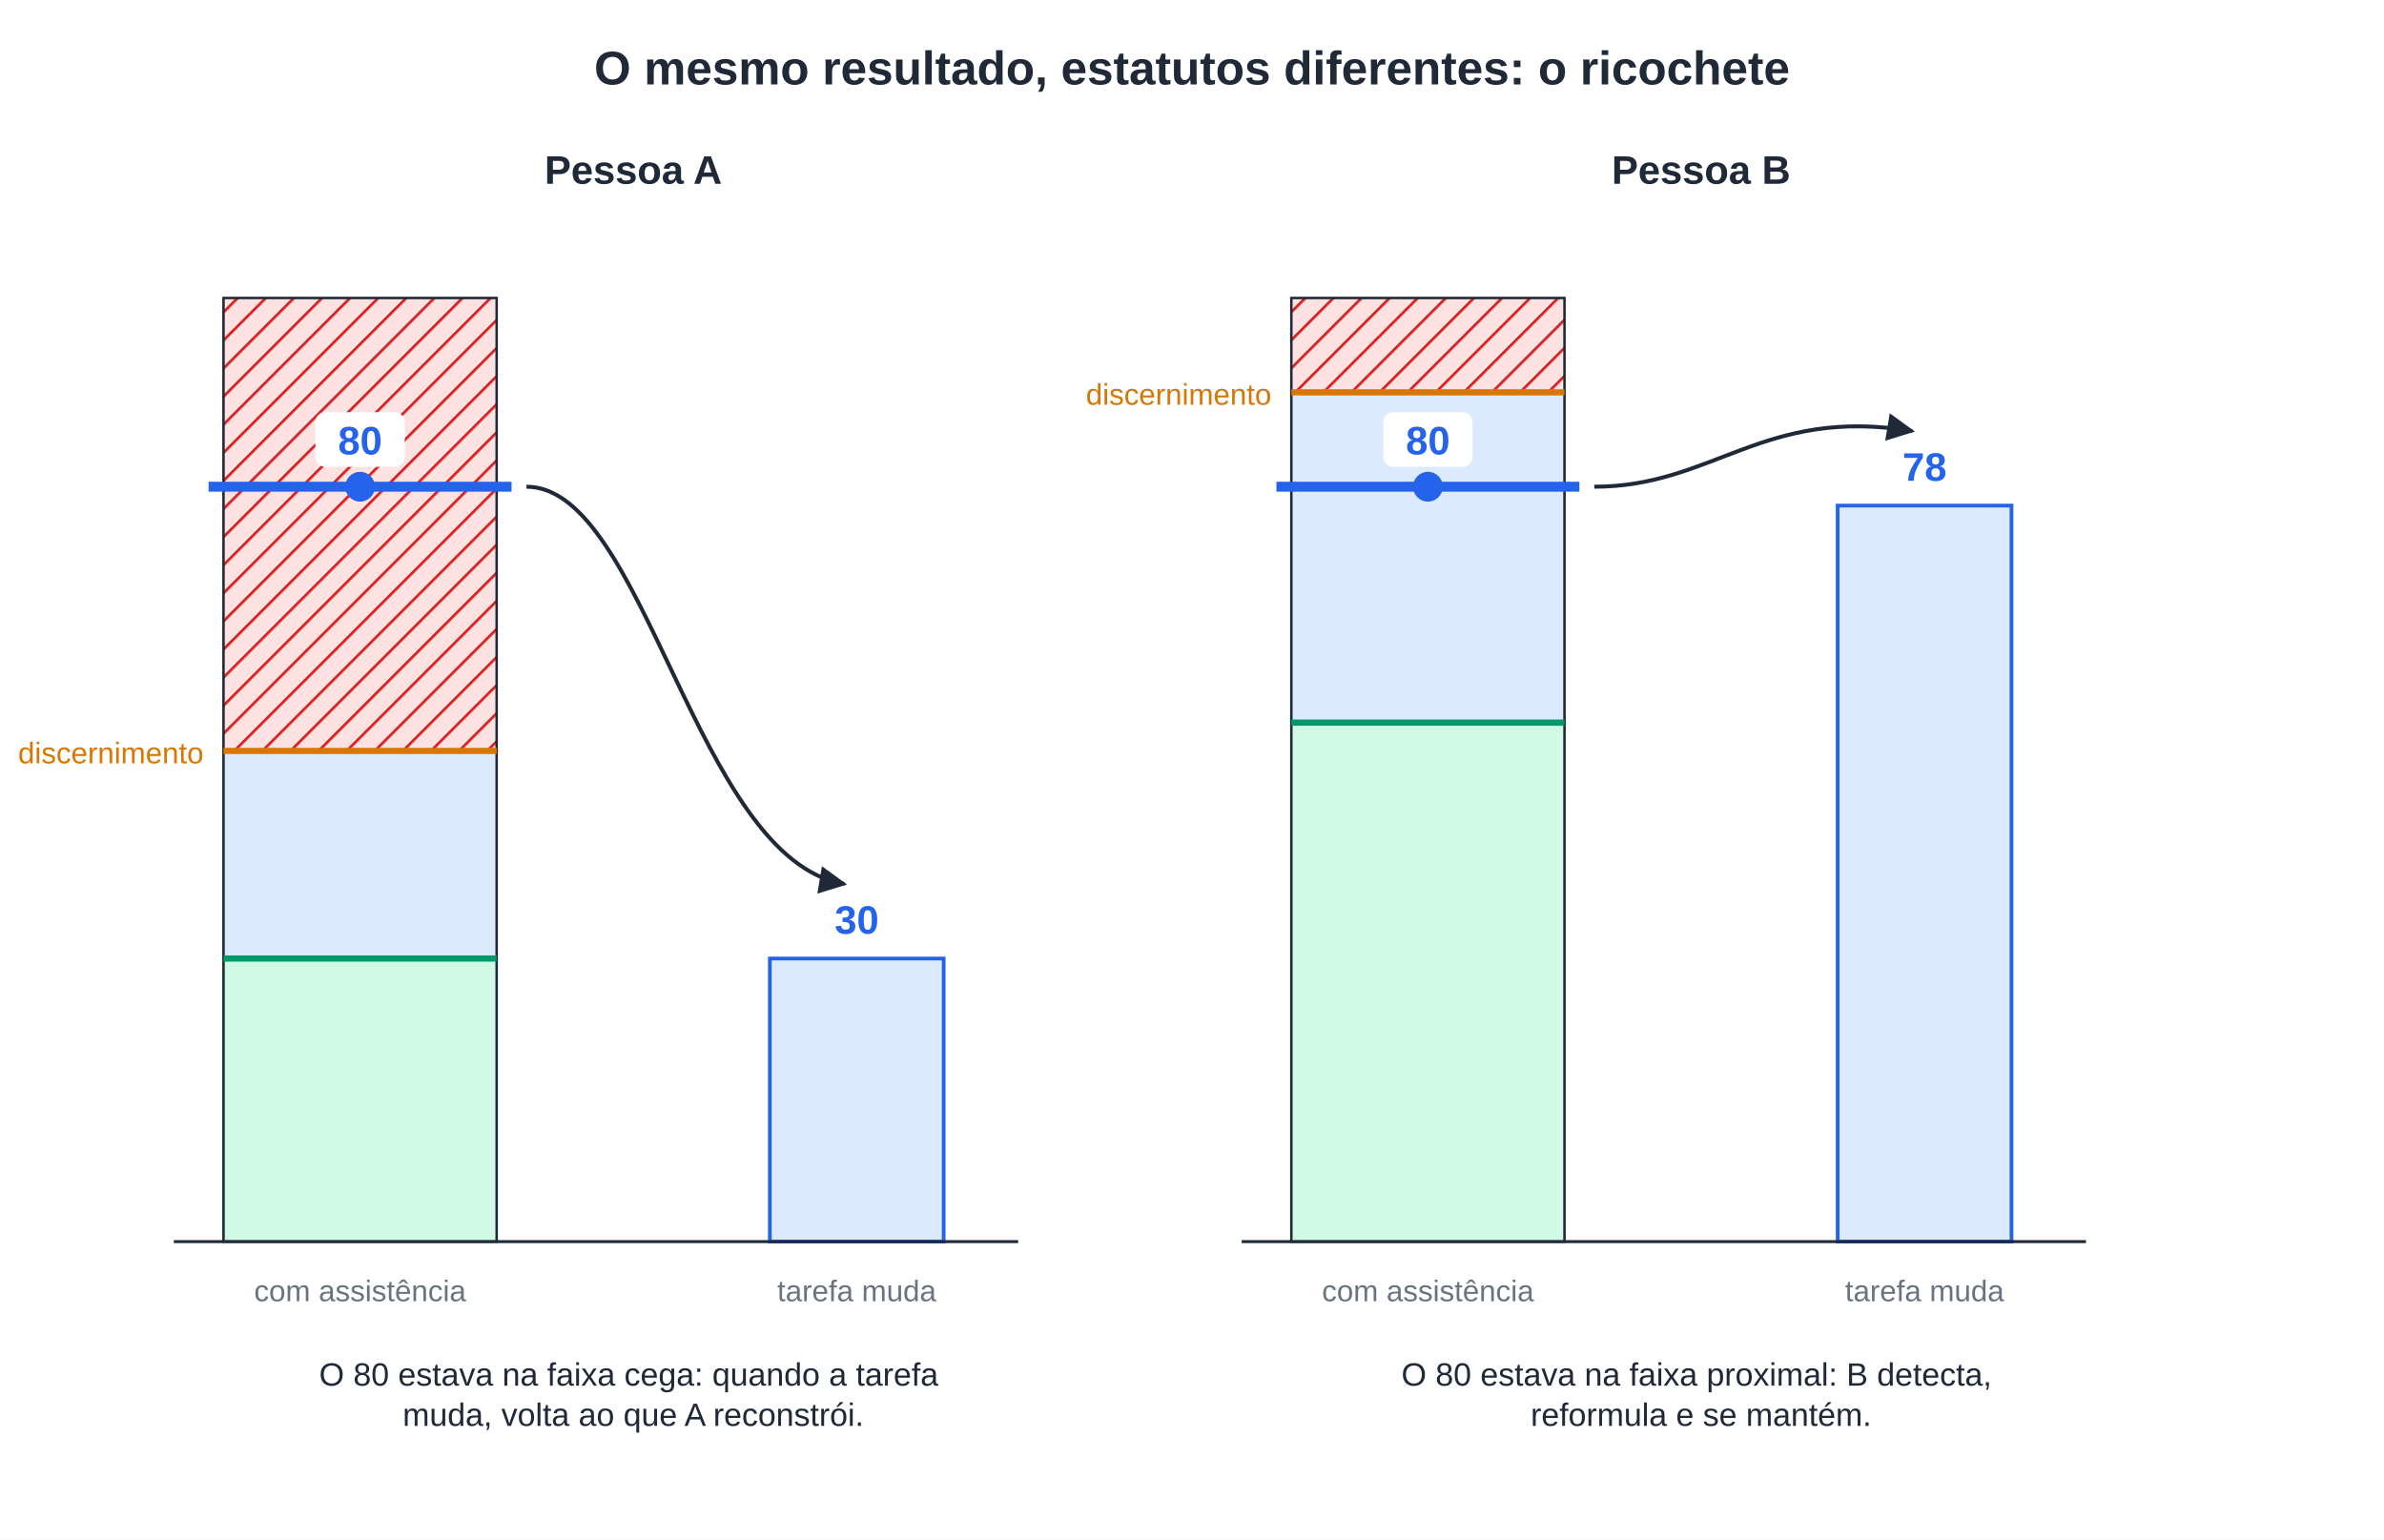
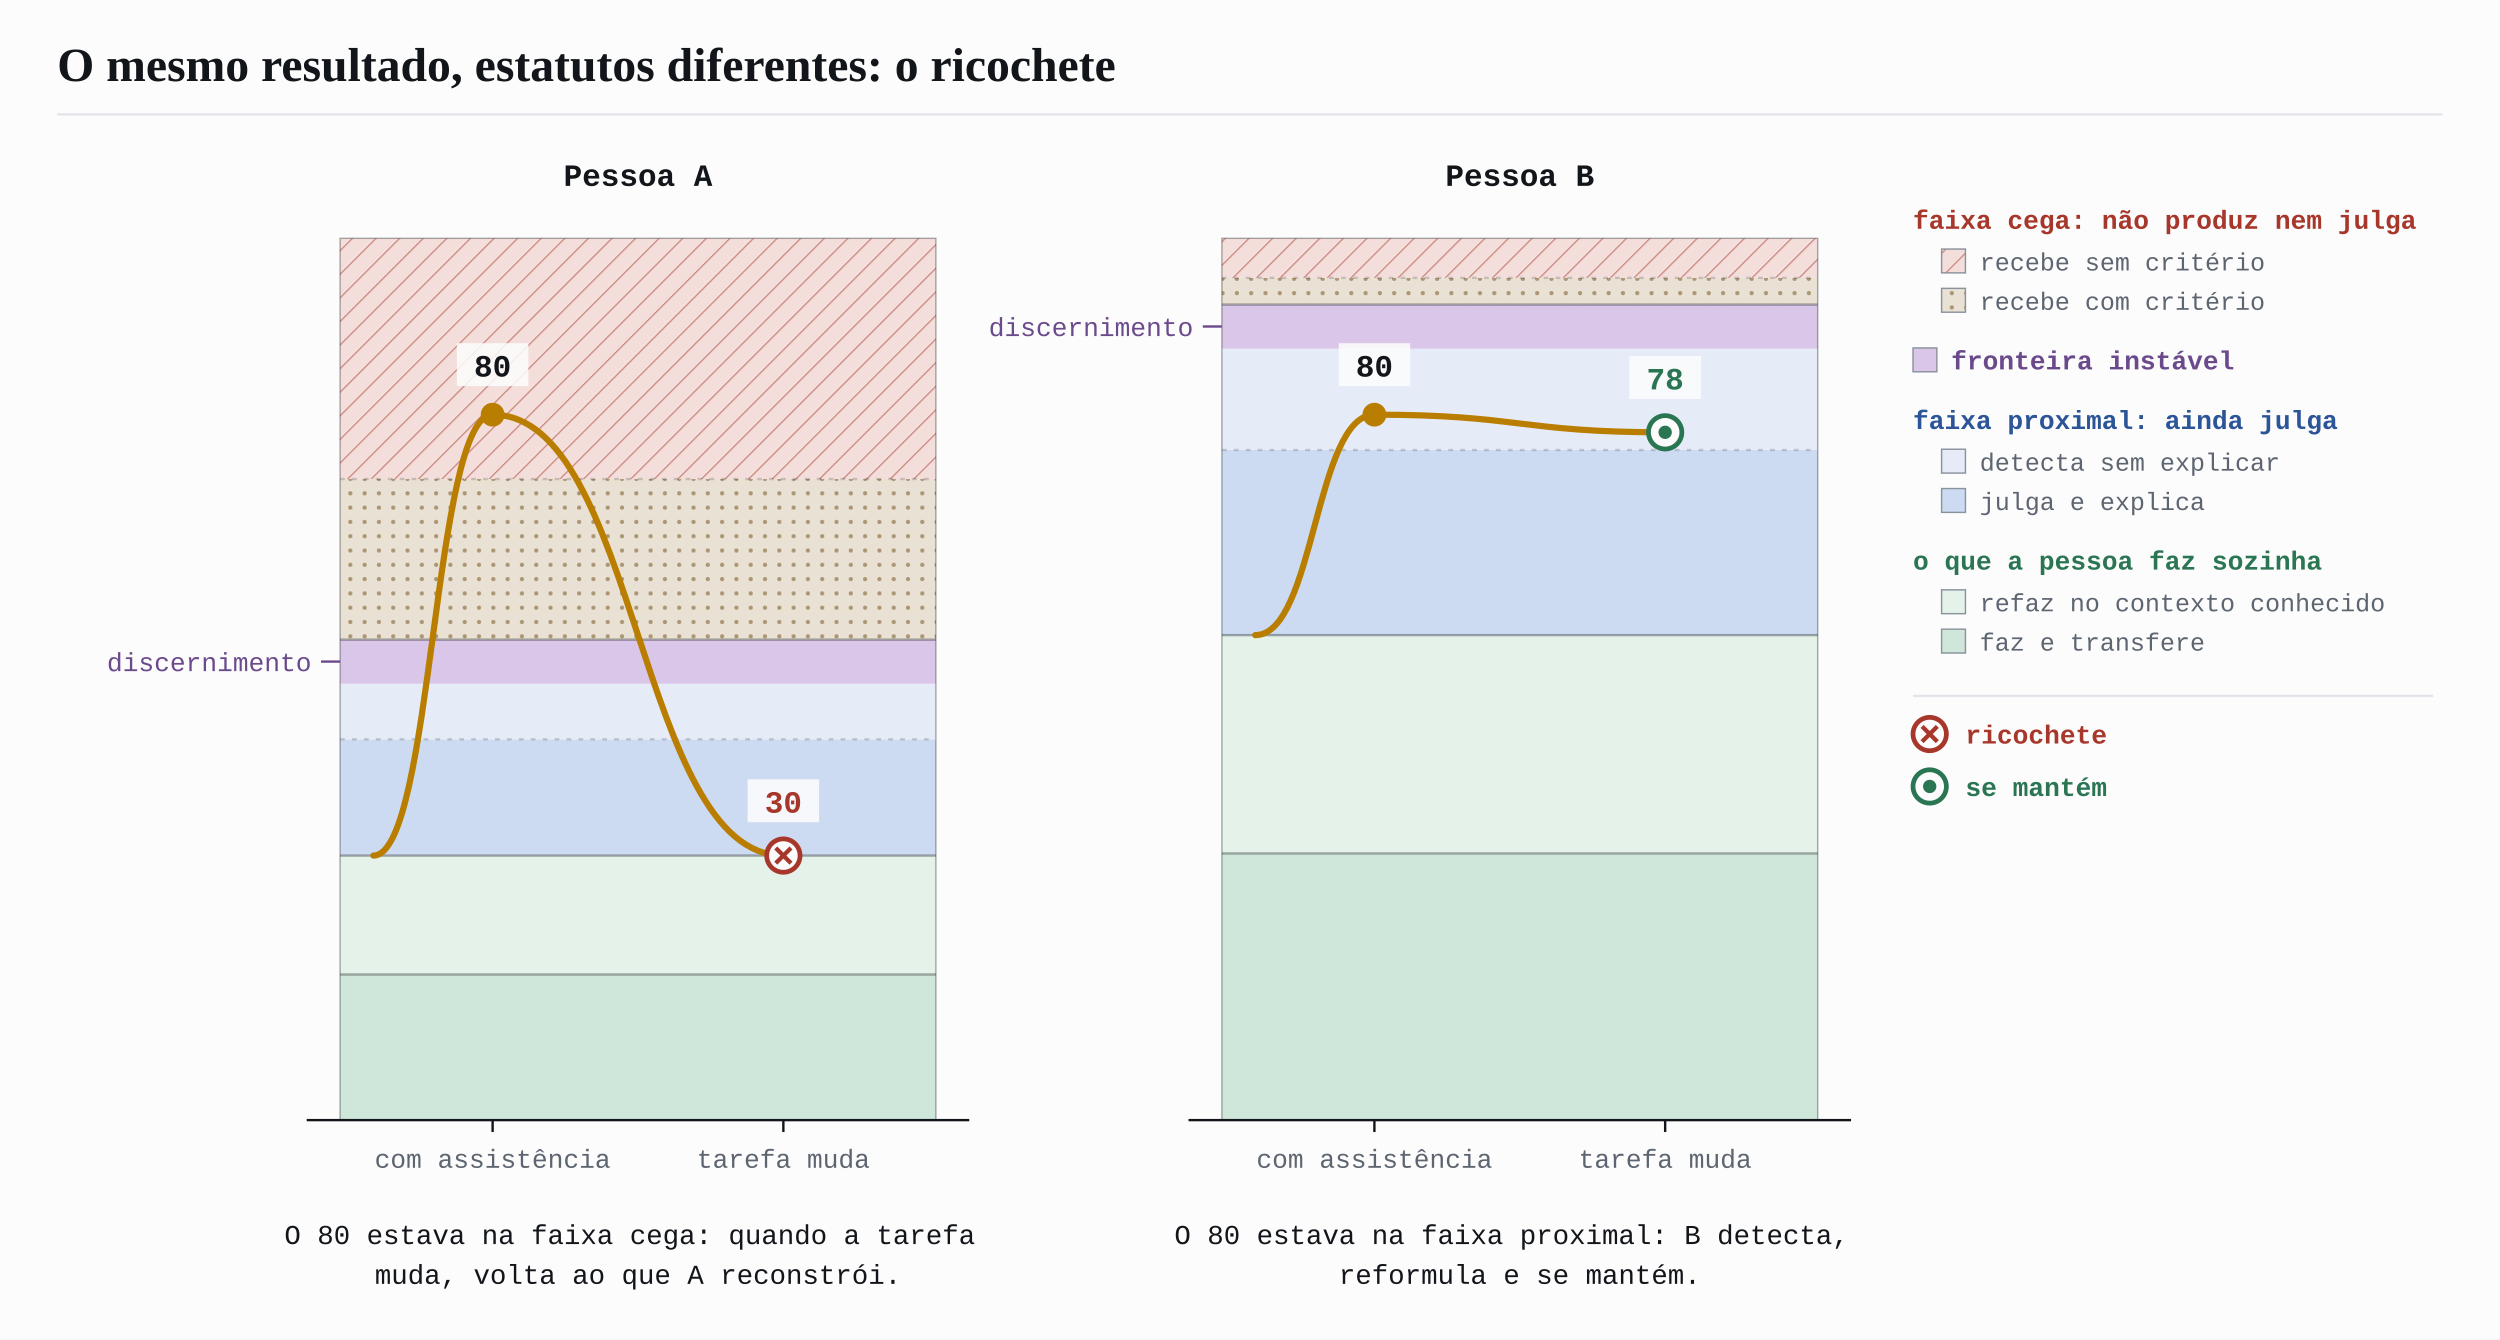
- <svg xmlns="http://www.w3.org/2000/svg" width="960" height="620" viewBox="0 0 960 620" role="img" aria-label="O mesmo resultado, estatutos diferentes: o ricochete">
+ <svg xmlns="http://www.w3.org/2000/svg" width="1049" height="562" viewBox="0 0 1049 562" role="img" aria-label="O mesmo resultado, estatutos diferentes: o ricochete">
  <defs>
-     <pattern id="hatch" width="8" height="8" patternUnits="userSpaceOnUse" patternTransform="rotate(45)">
-       <rect width="8" height="8" fill="#fee2e2" />
-       <line x1="0" y1="0" x2="0" y2="8" stroke="#dc2626" stroke-width="2.2" />
+     <pattern id="hatch" width="7" height="7" patternUnits="userSpaceOnUse" patternTransform="rotate(45)">
+       <rect width="7" height="7" fill="#f3dedb" />
+       <line x1="0" y1="0" x2="0" y2="7" stroke="#a8372b" stroke-width="1.1" stroke-opacity="0.5" />
    </pattern>
-     <marker id="arrow" viewBox="0 0 10 10" refX="9" refY="5" markerWidth="7" markerHeight="7" orient="auto-start-reverse">
-       <path d="M0,0 L10,5 L0,10 z" fill="#1f2937" />
+     <pattern id="dots" width="6" height="6" patternUnits="userSpaceOnUse">
+       <rect width="6" height="6" fill="#e9e1d3" />
+       <circle cx="3" cy="3" r="0.9" fill="#7a5d2c" fill-opacity="0.55" />
+     </pattern>
+     <marker id="arrow" viewBox="0 0 10 10" refX="9" refY="5" markerWidth="6" markerHeight="6" orient="auto-start-reverse">
+       <path d="M0,1 L9,5 L0,9 z" fill="#121519" />
    </marker>
-     <marker id="arrowm" viewBox="0 0 10 10" refX="9" refY="5" markerWidth="7" markerHeight="7" orient="auto-start-reverse">
-       <path d="M0,0 L10,5 L0,10 z" fill="#6b7280" />
+     <marker id="arrowm" viewBox="0 0 10 10" refX="9" refY="5" markerWidth="6" markerHeight="6" orient="auto-start-reverse">
+       <path d="M0,1 L9,5 L0,9 z" fill="#8a929c" />
+     </marker>
+     <marker id="arrowb" viewBox="0 0 10 10" refX="9" refY="5" markerWidth="6" markerHeight="6" orient="auto-start-reverse">
+       <path d="M0,1 L9,5 L0,9 z" fill="#a8372b" />
+     </marker>
+     <marker id="arrowg" viewBox="0 0 10 10" refX="9" refY="5" markerWidth="6" markerHeight="6" orient="auto-start-reverse">
+       <path d="M0,1 L9,5 L0,9 z" fill="#2a7552" />
    </marker>
  </defs>
-   <rect x="0" y="0" width="960" height="620" fill="#ffffff" stroke="none" stroke-width="0" rx="0" />
-   <text x="480.0" y="34" font-family="Arial, Helvetica, sans-serif" font-size="19" fill="#1f2937" text-anchor="middle" font-weight="bold">
-     <tspan x="480.0" dy="0.0">O mesmo resultado, estatutos diferentes: o ricochete</tspan>
+   <rect x="0.0" y="0.0" width="1048.9" height="562.0" fill="#fcfcfd" stroke="none" stroke-width="0" />
+   <text x="24.0" y="34.0" font-family="'Source Serif 4', Georgia, 'Times New Roman', serif" font-size="20" fill="#121519" text-anchor="start" font-weight="600">
+     <tspan x="24.0" dy="0.0">O mesmo resultado, estatutos diferentes: o ricochete</tspan>
  </text>
-   <text x="255" y="74" font-family="Arial, Helvetica, sans-serif" font-size="16" fill="#1f2937" text-anchor="middle" font-weight="bold">
-     <tspan x="255" dy="0.0">Pessoa A</tspan>
+   <line x1="24.0" y1="48.0" x2="1024.9" y2="48.0" stroke="#e2e5e9" stroke-width="1" />
+   <text x="267.7" y="78.0" font-family="'JetBrains Mono', ui-monospace, SFMono-Regular, Menlo, Consolas, 'Liberation Mono', monospace" font-size="13" fill="#121519" text-anchor="middle" font-weight="700">
+     <tspan x="267.7" dy="0.0">Pessoa A</tspan>
  </text>
-   <rect x="90" y="120.0" width="110" height="182.4" fill="url(#hatch)" stroke="none" stroke-width="0" rx="0" />
-   <rect x="90" y="302.4" width="110" height="83.6" fill="#dbeafe" stroke="none" stroke-width="0" rx="0" />
-   <rect x="90" y="386.0" width="110" height="114.0" fill="#d1fae5" stroke="none" stroke-width="0" rx="0" />
-   <rect x="90" y="120.0" width="110" height="380.0" fill="none" stroke="#1f2937" stroke-width="1" rx="0" />
-   <line x1="90" y1="302.4" x2="200" y2="302.4" stroke="#d97706" stroke-width="2.5" />
-   <line x1="90" y1="386.0" x2="200" y2="386.0" stroke="#059669" stroke-width="2.5" />
-   <text x="82" y="307.4" font-family="Arial, Helvetica, sans-serif" font-size="12" fill="#d97706" text-anchor="end" font-weight="normal">
-     <tspan x="82" dy="0.0">discernimento</tspan>
+   <rect x="142.7" y="408.9" width="250.0" height="61.1" fill="#cfe7da" stroke="none" stroke-width="0" />
+   <rect x="142.7" y="359.0" width="250.0" height="49.9" fill="#e4f2ea" stroke="none" stroke-width="0" />
+   <rect x="142.7" y="310.2" width="250.0" height="48.8" fill="#cddbf2" stroke="none" stroke-width="0" />
+   <rect x="142.7" y="286.9" width="250.0" height="23.3" fill="#e5ecf8" stroke="none" stroke-width="0" />
+   <rect x="142.7" y="268.4" width="250.0" height="18.5" fill="#d9c6e8" stroke="none" stroke-width="0" />
+   <rect x="142.7" y="201.0" width="250.0" height="67.3" fill="url(#dots)" stroke="none" stroke-width="0" />
+   <rect x="142.7" y="100.0" width="250.0" height="101.0" fill="url(#hatch)" stroke="none" stroke-width="0" />
+   <line x1="142.7" y1="408.9" x2="392.7" y2="408.9" stroke="#121519" stroke-width="1" stroke-opacity="0.35" />
+   <line x1="142.7" y1="359.0" x2="392.7" y2="359.0" stroke="#121519" stroke-width="1" stroke-opacity="0.35" />
+   <line x1="142.7" y1="310.2" x2="392.7" y2="310.2" stroke="#121519" stroke-width="1" stroke-dasharray="2 3" stroke-opacity="0.18" />
+   <line x1="142.7" y1="268.4" x2="392.7" y2="268.4" stroke="#121519" stroke-width="1" stroke-opacity="0.35" />
+   <line x1="142.7" y1="201.0" x2="392.7" y2="201.0" stroke="#121519" stroke-width="1" stroke-dasharray="2 3" stroke-opacity="0.18" />
+   <rect x="142.7" y="100.0" width="250.0" height="370.0" fill="none" stroke="#121519" stroke-width="0.6" stroke-opacity="0.35" />
+   <line x1="134.7" y1="277.6" x2="142.7" y2="277.6" stroke="#6b4a8c" stroke-width="1" />
+   <text x="130.7" y="281.6" font-family="'JetBrains Mono', ui-monospace, SFMono-Regular, Menlo, Consolas, 'Liberation Mono', monospace" font-size="11" fill="#6b4a8c" text-anchor="end" font-weight="400">
+     <tspan x="130.7" dy="0.0">discernimento</tspan>
  </text>
-   <line x1="84" y1="196.0" x2="206" y2="196.0" stroke="#2563eb" stroke-width="4" />
-   <circle cx="145" cy="196.0" r="6" fill="#2563eb" />
-   <rect x="127" y="166.0" width="36" height="22" fill="#ffffff" stroke="none" stroke-width="0" rx="4" />
-   <text x="145" y="183.0" font-family="Arial, Helvetica, sans-serif" font-size="16" fill="#2563eb" text-anchor="middle" font-weight="bold">
-     <tspan x="145" dy="0.0">80</tspan>
+   <line x1="206.7" y1="470.0" x2="206.7" y2="475.0" stroke="#121519" stroke-width="1" />
+   <line x1="328.7" y1="470.0" x2="328.7" y2="475.0" stroke="#121519" stroke-width="1" />
+   <text x="206.7" y="490.0" font-family="'JetBrains Mono', ui-monospace, SFMono-Regular, Menlo, Consolas, 'Liberation Mono', monospace" font-size="11" fill="#5d6570" text-anchor="middle" font-weight="400">
+     <tspan x="206.7" dy="0.0">com assistência</tspan>
  </text>
-   <text x="145" y="524" font-family="Arial, Helvetica, sans-serif" font-size="12" fill="#6b7280" text-anchor="middle" font-weight="normal">
-     <tspan x="145" dy="0.0">com assistência</tspan>
+   <text x="328.7" y="490.0" font-family="'JetBrains Mono', ui-monospace, SFMono-Regular, Menlo, Consolas, 'Liberation Mono', monospace" font-size="11" fill="#5d6570" text-anchor="middle" font-weight="400">
+     <tspan x="328.7" dy="0.0">tarefa muda</tspan>
  </text>
-   <rect x="310" y="386.0" width="70" height="114.0" fill="#dbeafe" stroke="#2563eb" stroke-width="1.5" rx="0" />
-   <text x="345" y="376.0" font-family="Arial, Helvetica, sans-serif" font-size="16" fill="#2563eb" text-anchor="middle" font-weight="bold">
-     <tspan x="345" dy="0.0">30</tspan>
+   <path d="M 156.7 359.0 C 181.7 359.0, 181.7 174.0, 206.7 174.0 C 267.7 174.0, 267.7 359.0, 328.7 359.0" fill="none" stroke="#b97d00" stroke-width="2.6" stroke-linecap="round" />
+   <circle cx="206.7" cy="174.0" r="5" fill="#b97d00" />
+   <circle cx="328.7" cy="359.0" r="7" fill="#fcfcfd" stroke="#a8372b" stroke-width="2" />
+   <path d="M 325.5 355.8 L 331.9 362.2 M 331.9 355.8 L 325.5 362.2" fill="none" stroke="#a8372b" stroke-width="1.8" />
+   <rect x="191.7" y="144.0" width="30.0" height="18.0" fill="#fcfcfd" stroke="none" stroke-width="0" fill-opacity="0.85" />
+   <text x="206.7" y="158.0" font-family="'JetBrains Mono', ui-monospace, SFMono-Regular, Menlo, Consolas, 'Liberation Mono', monospace" font-size="13" fill="#121519" text-anchor="middle" font-weight="700">
+     <tspan x="206.7" dy="0.0">80</tspan>
  </text>
-   <text x="345" y="524" font-family="Arial, Helvetica, sans-serif" font-size="12" fill="#6b7280" text-anchor="middle" font-weight="normal">
-     <tspan x="345" dy="0.0">tarefa muda</tspan>
+   <rect x="313.7" y="327.0" width="30.0" height="18.0" fill="#fcfcfd" stroke="none" stroke-width="0" fill-opacity="0.85" />
+   <text x="328.7" y="341.0" font-family="'JetBrains Mono', ui-monospace, SFMono-Regular, Menlo, Consolas, 'Liberation Mono', monospace" font-size="13" fill="#a8372b" text-anchor="middle" font-weight="700">
+     <tspan x="328.7" dy="0.0">30</tspan>
  </text>
-   <path d="M 212 196.0 C 260 196.0, 280 346.0, 340 356.0" fill="none" stroke="#1f2937" stroke-width="1.6" marker-end="url(#arrow)" />
-   <line x1="70" y1="500" x2="410" y2="500" stroke="#1f2937" stroke-width="1.2" />
-   <text x="255" y="558" font-family="Arial, Helvetica, sans-serif" font-size="13" fill="#1f2937" text-anchor="middle" font-weight="normal">
-     <tspan x="255" dy="0.0">O 80 estava na faixa cega: quando a tarefa</tspan>
-     <tspan x="255" dy="16.2">muda, volta ao que A reconstrói.</tspan>
+   <line x1="128.7" y1="470.0" x2="406.7" y2="470.0" stroke="#121519" stroke-width="1" />
+   <text x="267.7" y="522.0" font-family="'JetBrains Mono', ui-monospace, SFMono-Regular, Menlo, Consolas, 'Liberation Mono', monospace" font-size="11.5" fill="#121519" text-anchor="middle" font-weight="400">
+     <tspan x="267.7" dy="0.0">O 80 estava na faixa cega: quando a tarefa</tspan>
+     <tspan x="267.7" dy="16.7">muda, volta ao que A reconstrói.</tspan>
  </text>
-   <text x="685" y="74" font-family="Arial, Helvetica, sans-serif" font-size="16" fill="#1f2937" text-anchor="middle" font-weight="bold">
-     <tspan x="685" dy="0.0">Pessoa B</tspan>
+   <text x="637.7" y="78.0" font-family="'JetBrains Mono', ui-monospace, SFMono-Regular, Menlo, Consolas, 'Liberation Mono', monospace" font-size="13" fill="#121519" text-anchor="middle" font-weight="700">
+     <tspan x="637.7" dy="0.0">Pessoa B</tspan>
  </text>
-   <rect x="520" y="120.0" width="110" height="38.0" fill="url(#hatch)" stroke="none" stroke-width="0" rx="0" />
-   <rect x="520" y="158.0" width="110" height="133.0" fill="#dbeafe" stroke="none" stroke-width="0" rx="0" />
-   <rect x="520" y="291.0" width="110" height="209.0" fill="#d1fae5" stroke="none" stroke-width="0" rx="0" />
-   <rect x="520" y="120.0" width="110" height="380.0" fill="none" stroke="#1f2937" stroke-width="1" rx="0" />
-   <line x1="520" y1="158.0" x2="630" y2="158.0" stroke="#d97706" stroke-width="2.5" />
-   <line x1="520" y1="291.0" x2="630" y2="291.0" stroke="#059669" stroke-width="2.5" />
-   <text x="512" y="163.0" font-family="Arial, Helvetica, sans-serif" font-size="12" fill="#d97706" text-anchor="end" font-weight="normal">
-     <tspan x="512" dy="0.0">discernimento</tspan>
+   <rect x="512.7" y="358.1" width="250.0" height="111.9" fill="#cfe7da" stroke="none" stroke-width="0" />
+   <rect x="512.7" y="266.5" width="250.0" height="91.6" fill="#e4f2ea" stroke="none" stroke-width="0" />
+   <rect x="512.7" y="188.8" width="250.0" height="77.7" fill="#cddbf2" stroke="none" stroke-width="0" />
+   <rect x="512.7" y="146.2" width="250.0" height="42.6" fill="#e5ecf8" stroke="none" stroke-width="0" />
+   <rect x="512.7" y="127.8" width="250.0" height="18.5" fill="#d9c6e8" stroke="none" stroke-width="0" />
+   <rect x="512.7" y="116.6" width="250.0" height="11.1" fill="url(#dots)" stroke="none" stroke-width="0" />
+   <rect x="512.7" y="100.0" width="250.0" height="16.6" fill="url(#hatch)" stroke="none" stroke-width="0" />
+   <line x1="512.7" y1="358.1" x2="762.7" y2="358.1" stroke="#121519" stroke-width="1" stroke-opacity="0.35" />
+   <line x1="512.7" y1="266.5" x2="762.7" y2="266.5" stroke="#121519" stroke-width="1" stroke-opacity="0.35" />
+   <line x1="512.7" y1="188.8" x2="762.7" y2="188.8" stroke="#121519" stroke-width="1" stroke-dasharray="2 3" stroke-opacity="0.18" />
+   <line x1="512.7" y1="127.8" x2="762.7" y2="127.8" stroke="#121519" stroke-width="1" stroke-opacity="0.35" />
+   <line x1="512.7" y1="116.6" x2="762.7" y2="116.6" stroke="#121519" stroke-width="1" stroke-dasharray="2 3" stroke-opacity="0.18" />
+   <rect x="512.7" y="100.0" width="250.0" height="370.0" fill="none" stroke="#121519" stroke-width="0.6" stroke-opacity="0.35" />
+   <line x1="504.7" y1="137.0" x2="512.7" y2="137.0" stroke="#6b4a8c" stroke-width="1" />
+   <text x="500.7" y="141.0" font-family="'JetBrains Mono', ui-monospace, SFMono-Regular, Menlo, Consolas, 'Liberation Mono', monospace" font-size="11" fill="#6b4a8c" text-anchor="end" font-weight="400">
+     <tspan x="500.7" dy="0.0">discernimento</tspan>
  </text>
-   <line x1="514" y1="196.0" x2="636" y2="196.0" stroke="#2563eb" stroke-width="4" />
-   <circle cx="575" cy="196.0" r="6" fill="#2563eb" />
-   <rect x="557" y="166.0" width="36" height="22" fill="#ffffff" stroke="none" stroke-width="0" rx="4" />
-   <text x="575" y="183.0" font-family="Arial, Helvetica, sans-serif" font-size="16" fill="#2563eb" text-anchor="middle" font-weight="bold">
-     <tspan x="575" dy="0.0">80</tspan>
+   <line x1="576.7" y1="470.0" x2="576.7" y2="475.0" stroke="#121519" stroke-width="1" />
+   <line x1="698.7" y1="470.0" x2="698.7" y2="475.0" stroke="#121519" stroke-width="1" />
+   <text x="576.7" y="490.0" font-family="'JetBrains Mono', ui-monospace, SFMono-Regular, Menlo, Consolas, 'Liberation Mono', monospace" font-size="11" fill="#5d6570" text-anchor="middle" font-weight="400">
+     <tspan x="576.7" dy="0.0">com assistência</tspan>
  </text>
-   <text x="575" y="524" font-family="Arial, Helvetica, sans-serif" font-size="12" fill="#6b7280" text-anchor="middle" font-weight="normal">
-     <tspan x="575" dy="0.0">com assistência</tspan>
+   <text x="698.7" y="490.0" font-family="'JetBrains Mono', ui-monospace, SFMono-Regular, Menlo, Consolas, 'Liberation Mono', monospace" font-size="11" fill="#5d6570" text-anchor="middle" font-weight="400">
+     <tspan x="698.7" dy="0.0">tarefa muda</tspan>
  </text>
-   <rect x="740" y="203.6" width="70" height="296.4" fill="#dbeafe" stroke="#2563eb" stroke-width="1.5" rx="0" />
-   <text x="775" y="193.6" font-family="Arial, Helvetica, sans-serif" font-size="16" fill="#2563eb" text-anchor="middle" font-weight="bold">
-     <tspan x="775" dy="0.0">78</tspan>
+   <path d="M 526.7 266.5 C 551.7 266.5, 551.7 174.0, 576.7 174.0 C 637.7 174.0, 637.7 181.4, 698.7 181.4" fill="none" stroke="#b97d00" stroke-width="2.6" stroke-linecap="round" />
+   <circle cx="576.7" cy="174.0" r="5" fill="#b97d00" />
+   <circle cx="698.7" cy="181.4" r="7" fill="#fcfcfd" stroke="#2a7552" stroke-width="2" />
+   <circle cx="698.7" cy="181.4" r="2.8" fill="#2a7552" />
+   <rect x="561.7" y="144.0" width="30.0" height="18.0" fill="#fcfcfd" stroke="none" stroke-width="0" fill-opacity="0.85" />
+   <text x="576.7" y="158.0" font-family="'JetBrains Mono', ui-monospace, SFMono-Regular, Menlo, Consolas, 'Liberation Mono', monospace" font-size="13" fill="#121519" text-anchor="middle" font-weight="700">
+     <tspan x="576.7" dy="0.0">80</tspan>
  </text>
-   <text x="775" y="524" font-family="Arial, Helvetica, sans-serif" font-size="12" fill="#6b7280" text-anchor="middle" font-weight="normal">
-     <tspan x="775" dy="0.0">tarefa muda</tspan>
+   <rect x="683.7" y="149.4" width="30.0" height="18.0" fill="#fcfcfd" stroke="none" stroke-width="0" fill-opacity="0.85" />
+   <text x="698.7" y="163.4" font-family="'JetBrains Mono', ui-monospace, SFMono-Regular, Menlo, Consolas, 'Liberation Mono', monospace" font-size="13" fill="#2a7552" text-anchor="middle" font-weight="700">
+     <tspan x="698.7" dy="0.0">78</tspan>
  </text>
-   <path d="M 642 196.0 C 690 196.0, 710 163.6, 770 173.6" fill="none" stroke="#1f2937" stroke-width="1.6" marker-end="url(#arrow)" />
-   <line x1="500" y1="500" x2="840" y2="500" stroke="#1f2937" stroke-width="1.2" />
-   <text x="685" y="558" font-family="Arial, Helvetica, sans-serif" font-size="13" fill="#1f2937" text-anchor="middle" font-weight="normal">
-     <tspan x="685" dy="0.0">O 80 estava na faixa proximal: B detecta,</tspan>
-     <tspan x="685" dy="16.2">reformula e se mantém.</tspan>
+   <line x1="498.7" y1="470.0" x2="776.7" y2="470.0" stroke="#121519" stroke-width="1" />
+   <text x="637.7" y="522.0" font-family="'JetBrains Mono', ui-monospace, SFMono-Regular, Menlo, Consolas, 'Liberation Mono', monospace" font-size="11.5" fill="#121519" text-anchor="middle" font-weight="400">
+     <tspan x="637.7" dy="0.0">O 80 estava na faixa proximal: B detecta,</tspan>
+     <tspan x="637.7" dy="16.7">reformula e se mantém.</tspan>
+   </text>
+   <text x="802.7" y="96.0" font-family="'JetBrains Mono', ui-monospace, SFMono-Regular, Menlo, Consolas, 'Liberation Mono', monospace" font-size="11" fill="#a8372b" text-anchor="start" font-weight="700">
+     <tspan x="802.7" dy="0.0">faixa cega: não produz nem julga</tspan>
+   </text>
+   <rect x="814.7" y="104.5" width="10.0" height="10.0" fill="url(#hatch)" stroke="#8a929c" stroke-width="0.6" />
+   <text x="830.7" y="113.5" font-family="'JetBrains Mono', ui-monospace, SFMono-Regular, Menlo, Consolas, 'Liberation Mono', monospace" font-size="10.5" fill="#5d6570" text-anchor="start" font-weight="400">
+     <tspan x="830.7" dy="0.0">recebe sem critério</tspan>
+   </text>
+   <rect x="814.7" y="121.0" width="10.0" height="10.0" fill="url(#dots)" stroke="#8a929c" stroke-width="0.6" />
+   <text x="830.7" y="130.0" font-family="'JetBrains Mono', ui-monospace, SFMono-Regular, Menlo, Consolas, 'Liberation Mono', monospace" font-size="10.5" fill="#5d6570" text-anchor="start" font-weight="400">
+     <tspan x="830.7" dy="0.0">recebe com critério</tspan>
+   </text>
+   <rect x="802.7" y="146.0" width="10.0" height="10.0" fill="#d9c6e8" stroke="#8a929c" stroke-width="0.6" />
+   <text x="818.7" y="155.0" font-family="'JetBrains Mono', ui-monospace, SFMono-Regular, Menlo, Consolas, 'Liberation Mono', monospace" font-size="11" fill="#6b4a8c" text-anchor="start" font-weight="700">
+     <tspan x="818.7" dy="0.0">fronteira instável</tspan>
+   </text>
+   <text x="802.7" y="180.0" font-family="'JetBrains Mono', ui-monospace, SFMono-Regular, Menlo, Consolas, 'Liberation Mono', monospace" font-size="11" fill="#2c5597" text-anchor="start" font-weight="700">
+     <tspan x="802.7" dy="0.0">faixa proximal: ainda julga</tspan>
+   </text>
+   <rect x="814.7" y="188.5" width="10.0" height="10.0" fill="#e5ecf8" stroke="#8a929c" stroke-width="0.6" />
+   <text x="830.7" y="197.5" font-family="'JetBrains Mono', ui-monospace, SFMono-Regular, Menlo, Consolas, 'Liberation Mono', monospace" font-size="10.5" fill="#5d6570" text-anchor="start" font-weight="400">
+     <tspan x="830.7" dy="0.0">detecta sem explicar</tspan>
+   </text>
+   <rect x="814.7" y="205.0" width="10.0" height="10.0" fill="#cddbf2" stroke="#8a929c" stroke-width="0.6" />
+   <text x="830.7" y="214.0" font-family="'JetBrains Mono', ui-monospace, SFMono-Regular, Menlo, Consolas, 'Liberation Mono', monospace" font-size="10.5" fill="#5d6570" text-anchor="start" font-weight="400">
+     <tspan x="830.7" dy="0.0">julga e explica</tspan>
+   </text>
+   <text x="802.7" y="239.0" font-family="'JetBrains Mono', ui-monospace, SFMono-Regular, Menlo, Consolas, 'Liberation Mono', monospace" font-size="11" fill="#2a7552" text-anchor="start" font-weight="700">
+     <tspan x="802.7" dy="0.0">o que a pessoa faz sozinha</tspan>
+   </text>
+   <rect x="814.7" y="247.5" width="10.0" height="10.0" fill="#e4f2ea" stroke="#8a929c" stroke-width="0.6" />
+   <text x="830.7" y="256.5" font-family="'JetBrains Mono', ui-monospace, SFMono-Regular, Menlo, Consolas, 'Liberation Mono', monospace" font-size="10.5" fill="#5d6570" text-anchor="start" font-weight="400">
+     <tspan x="830.7" dy="0.0">refaz no contexto conhecido</tspan>
+   </text>
+   <rect x="814.7" y="264.0" width="10.0" height="10.0" fill="#cfe7da" stroke="#8a929c" stroke-width="0.6" />
+   <text x="830.7" y="273.0" font-family="'JetBrains Mono', ui-monospace, SFMono-Regular, Menlo, Consolas, 'Liberation Mono', monospace" font-size="10.5" fill="#5d6570" text-anchor="start" font-weight="400">
+     <tspan x="830.7" dy="0.0">faz e transfere</tspan>
+   </text>
+   <line x1="802.7" y1="292.0" x2="1020.9" y2="292.0" stroke="#e2e5e9" stroke-width="1" />
+   <circle cx="809.7" cy="308.0" r="7" fill="#fcfcfd" stroke="#a8372b" stroke-width="2" />
+   <path d="M 806.5 304.8 L 812.9 311.2 M 812.9 304.8 L 806.5 311.2" fill="none" stroke="#a8372b" stroke-width="1.8" />
+   <text x="824.7" y="312.0" font-family="'JetBrains Mono', ui-monospace, SFMono-Regular, Menlo, Consolas, 'Liberation Mono', monospace" font-size="11" fill="#a8372b" text-anchor="start" font-weight="700">
+     <tspan x="824.7" dy="0.0">ricochete</tspan>
+   </text>
+   <circle cx="809.7" cy="330.0" r="7" fill="#fcfcfd" stroke="#2a7552" stroke-width="2" />
+   <circle cx="809.7" cy="330.0" r="2.8" fill="#2a7552" />
+   <text x="824.7" y="334.0" font-family="'JetBrains Mono', ui-monospace, SFMono-Regular, Menlo, Consolas, 'Liberation Mono', monospace" font-size="11" fill="#2a7552" text-anchor="start" font-weight="700">
+     <tspan x="824.7" dy="0.0">se mantém</tspan>
  </text>
</svg>
